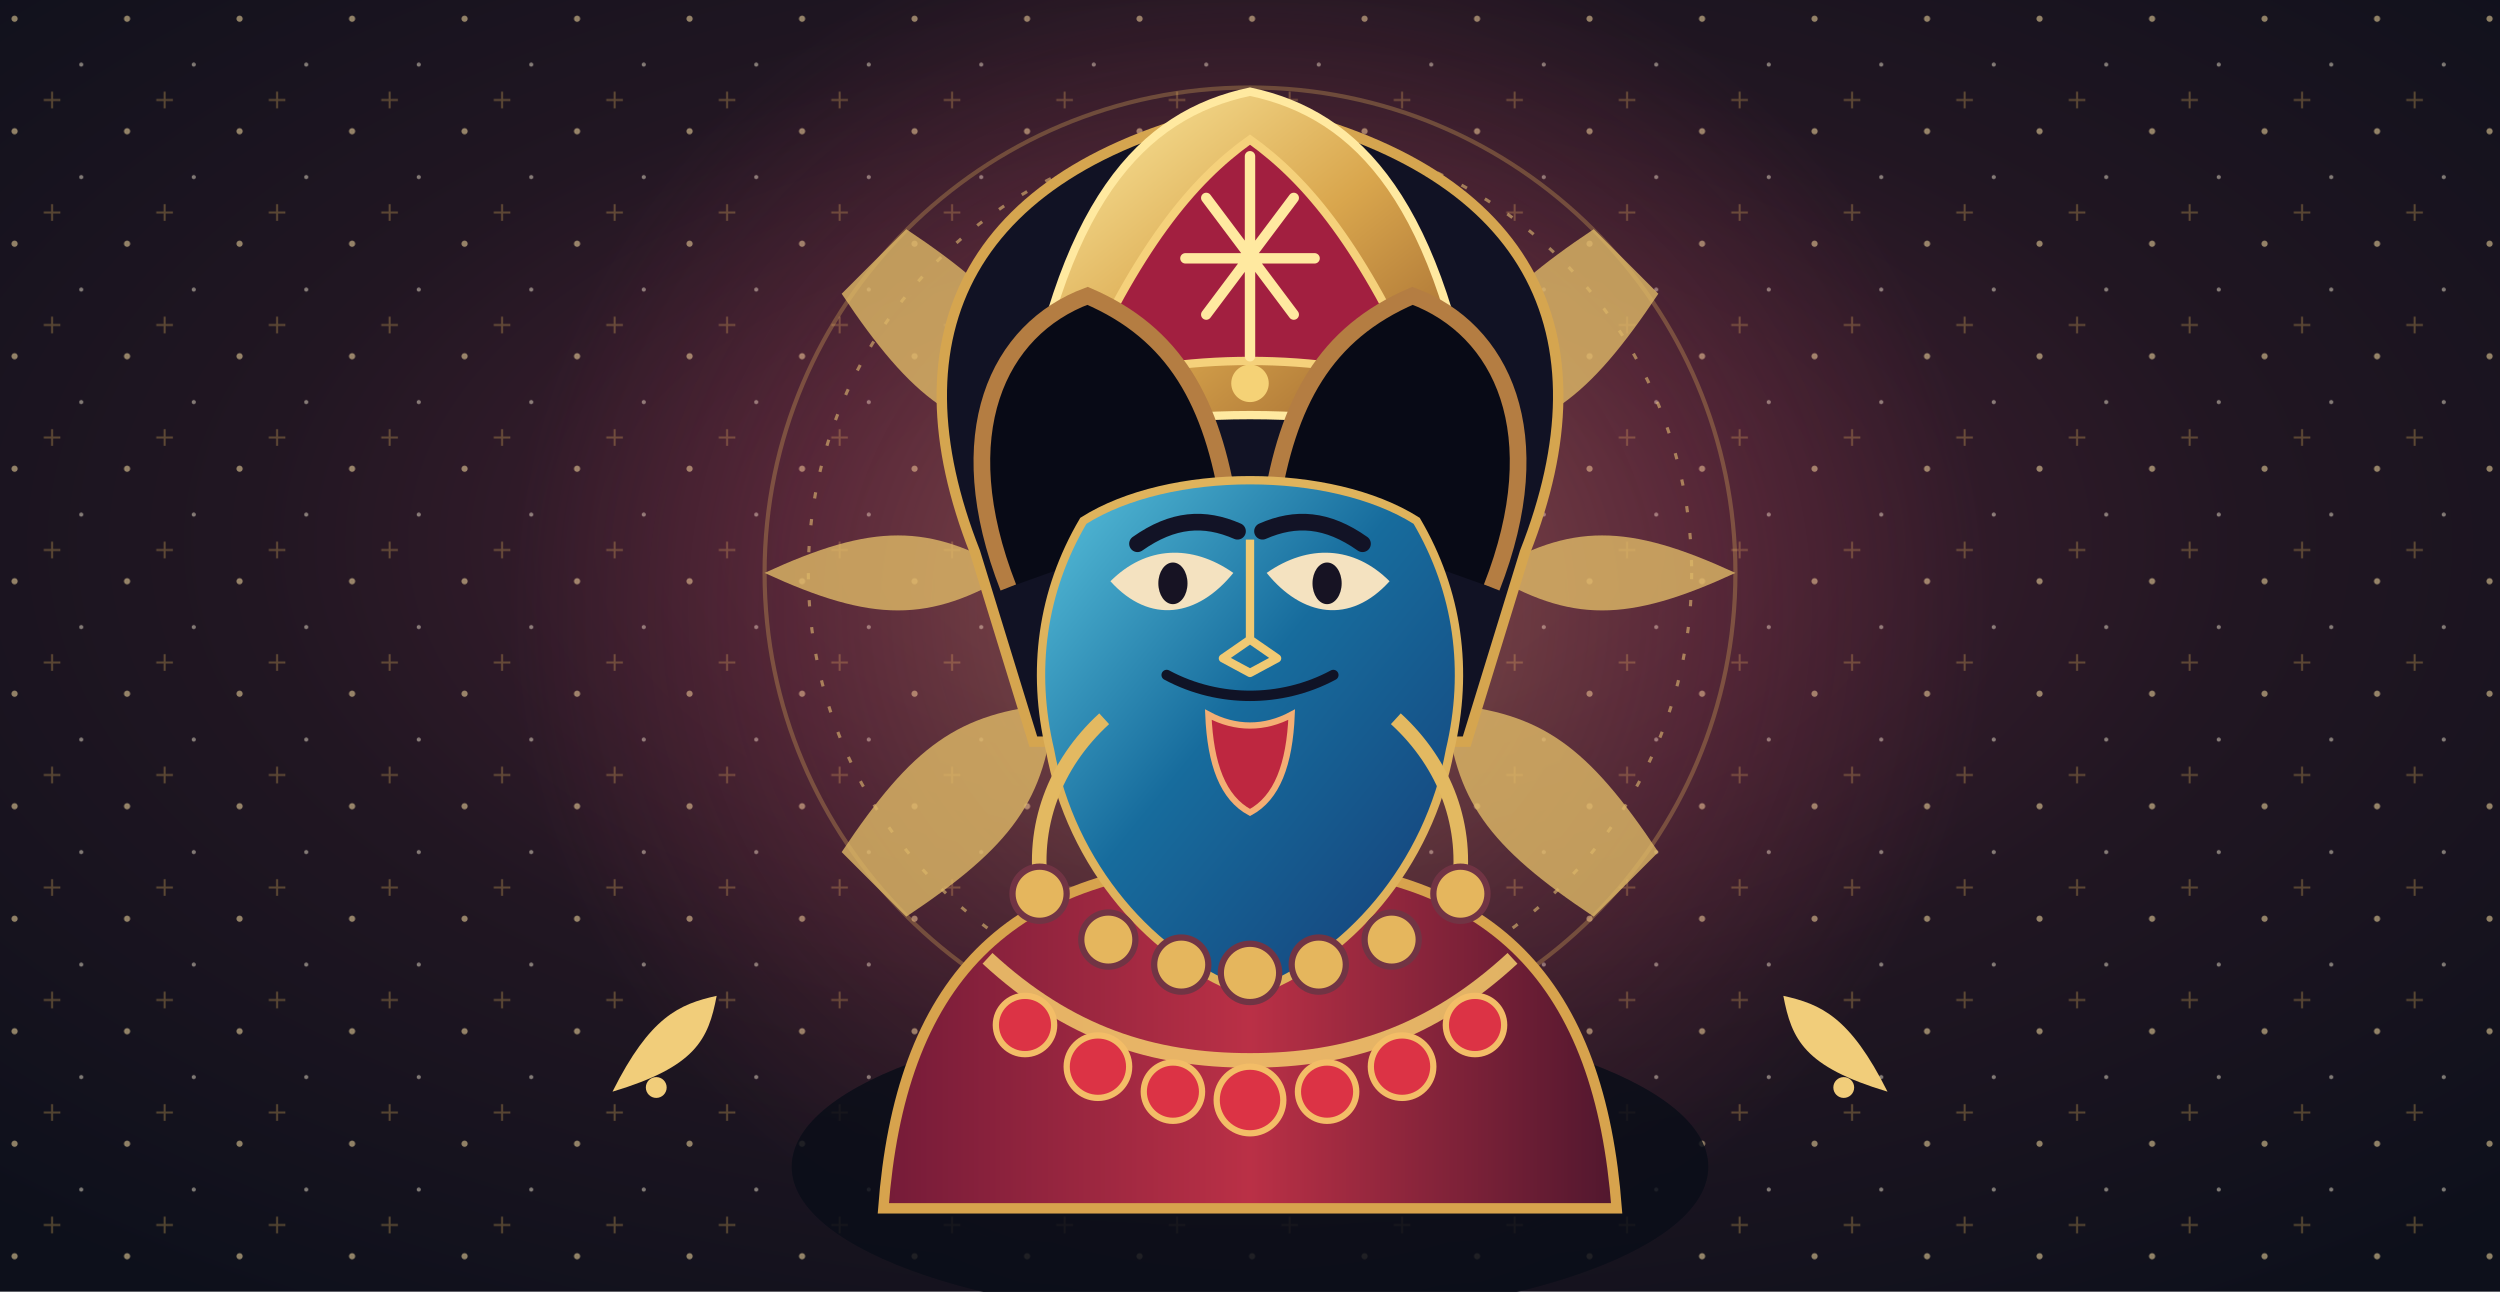
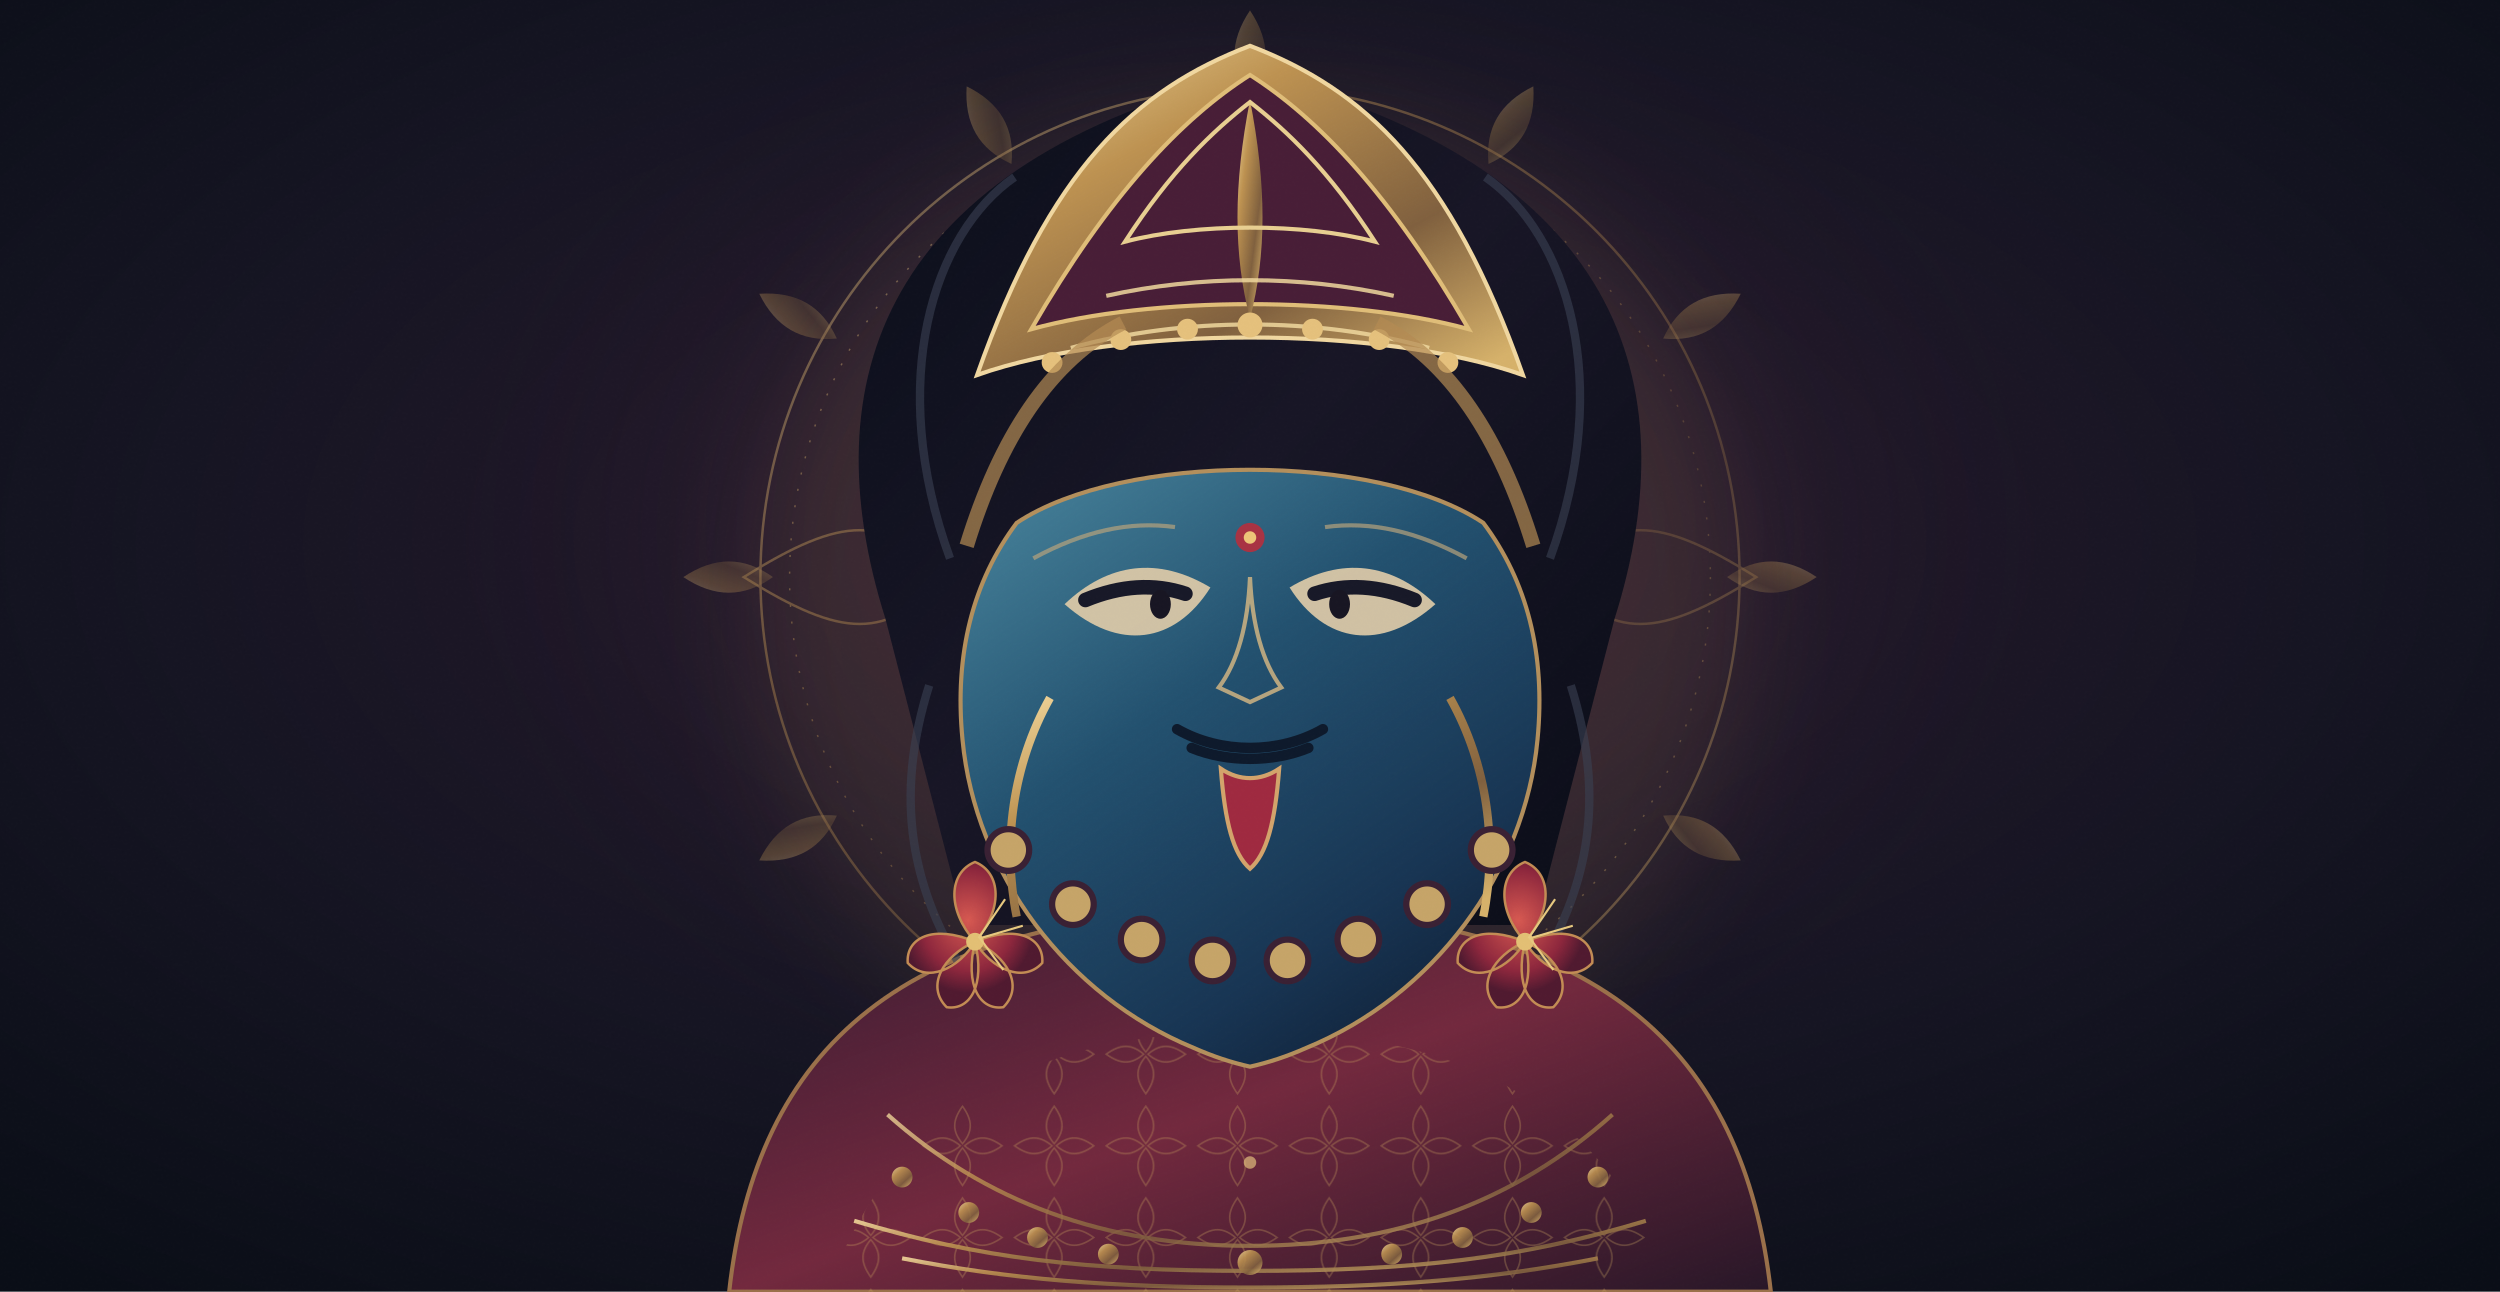
<svg xmlns="http://www.w3.org/2000/svg" viewBox="0 0 1200 620" role="img" aria-labelledby="title desc">
  <defs>
-     <radialGradient id="night" cx="50%" cy="42%" r="72%">
-       <stop stop-color="#57263a" />
-       <stop offset=".55" stop-color="#211622" />
-       <stop offset="1" stop-color="#0d101b" />
+     <radialGradient id="night" cx="50%" cy="42%" r="74%">
+       <stop stop-color="#29182b" />
+       <stop offset=".58" stop-color="#151422" />
+       <stop offset="1" stop-color="#090d16" />
    </radialGradient>
-     <radialGradient id="halo" cx="50%" cy="50%" r="50%">
-       <stop stop-color="#ffd983" stop-opacity=".32" />
-       <stop offset=".62" stop-color="#db5668" stop-opacity=".16" />
-       <stop offset="1" stop-color="#d74b61" stop-opacity="0" />
+     <radialGradient id="aura" cx="50%" cy="45%" r="50%">
+       <stop stop-color="#cb8c4f" stop-opacity=".17" />
+       <stop offset=".55" stop-color="#4b3142" stop-opacity=".15" />
+       <stop offset="1" stop-color="#171522" stop-opacity="0" />
    </radialGradient>
-     <linearGradient id="skin" x1="0" x2="1" y1="0" y2="1">
-       <stop stop-color="#59c2dc" />
-       <stop offset=".45" stop-color="#176c9d" />
-       <stop offset="1" stop-color="#153b75" />
+     <linearGradient id="face" x1=".15" y1="0" x2=".82" y2="1">
+       <stop stop-color="#437e97" />
+       <stop offset=".37" stop-color="#22516f" />
+       <stop offset=".76" stop-color="#173453" />
+       <stop offset="1" stop-color="#0e1e35" />
    </linearGradient>
-     <linearGradient id="crown" x1="0" x2="1" y1="0" y2="1">
-       <stop stop-color="#fff0a7" />
-       <stop offset=".5" stop-color="#d9a64d" />
-       <stop offset="1" stop-color="#8f5526" />
+     <linearGradient id="hair" x1="0" x2="1" y1="0" y2="1">
+       <stop stop-color="#090d19" />
+       <stop offset=".48" stop-color="#171525" />
+       <stop offset="1" stop-color="#090c17" />
    </linearGradient>
-     <linearGradient id="cloth" x1="0" x2="1">
-       <stop stop-color="#741b38" />
-       <stop offset=".5" stop-color="#ba3046" />
-       <stop offset="1" stop-color="#50172e" />
+     <linearGradient id="gold" x1="0" x2=".9" y1="0" y2="1">
+       <stop stop-color="#f1d69a" />
+       <stop offset=".32" stop-color="#bd9251" />
+       <stop offset=".7" stop-color="#80603e" />
+       <stop offset="1" stop-color="#d6b16a" />
    </linearGradient>
-     <pattern id="stars" width="54" height="54" patternUnits="userSpaceOnUse">
-       <circle cx="7" cy="9" r="1.5" fill="#ffe5a6" opacity=".52" />
-       <circle cx="39" cy="31" r="1" fill="#fff5dd" opacity=".44" />
-       <path d="M25 44v8m-4-4h8" stroke="#e7b85f" stroke-width="1" opacity=".3" />
+     <linearGradient id="sari" x1="0" x2="1" y1="0" y2="1">
+       <stop stop-color="#391b32" />
+       <stop offset=".5" stop-color="#72283d" />
+       <stop offset="1" stop-color="#271627" />
+     </linearGradient>
+     <radialGradient id="flower" cx="45%" cy="40%">
+       <stop stop-color="#d75951" />
+       <stop offset=".7" stop-color="#8d263c" />
+       <stop offset="1" stop-color="#50192f" />
+     </radialGradient>
+     <filter id="soft">
+       <feGaussianBlur stdDeviation="22" />
+     </filter>
+     <filter id="grain">
+       <feTurbulence type="fractalNoise" baseFrequency=".74" numOctaves="2" seed="12" />
+       <feColorMatrix values=".5 0 0 0 .15 .5 0 0 0 .12 .5 0 0 0 .08 0 0 0 .12 0" />
+     </filter>
+     <pattern id="brocade" width="44" height="44" patternUnits="userSpaceOnUse">
+       <path d="M22 3c5 7 5 12 0 18-5-6-5-11 0-18Zm0 20c5 6 5 11 0 18-5-7-5-12 0-18ZM3 22c7-5 12-5 18 0-6 5-11 5-18 0Zm20 0c6-5 11-5 18 0-7 5-12 5-18 0Z" fill="none" stroke="#d0a961" stroke-opacity=".34" stroke-width=".8" />
    </pattern>
-     <filter id="glow" x="-50%" y="-50%" width="200%" height="200%">
-       <feGaussianBlur stdDeviation="12" />
-     </filter>
+     <g id="petal">
+       <path d="M0 0C-10-14-10-28 0-43 10-28 10-14 0 0Z" fill="url(#gold)" opacity=".7" />
+     </g>
+     <g id="hibiscus">
+       <path d="M0 0C-16-18-15-39 0-45 15-39 16-18 0 0Zm0 0C-24-10-39-2-38 12c11 12 29 3 38-12Zm0 0c24-10 39-2 38 12-11 12-29 3-38-12Zm0 0c-6 25 3 39 16 37 12-12 2-29-16-37Zm0 0c6 25-3 39-16 37-12-12-2-29 16-37Z" fill="url(#flower)" stroke="#c38c54" stroke-width="1.4" />
+       <circle r="5" fill="#e3bf74" />
+       <path d="M2-2 17-24m-14 22 24-7m-25 6 14 19" fill="none" stroke="#e7c97f" stroke-width="1.2" />
+     </g>
  </defs>
  <rect width="1200" height="620" fill="url(#night)" />
-   <rect width="1200" height="620" fill="url(#stars)" />
-   <ellipse cx="600" cy="292" rx="355" ry="345" fill="url(#halo)" />
-   <circle cx="600" cy="275" r="233" fill="none" stroke="#e4b45c" stroke-opacity=".3" stroke-width="2" />
-   <circle cx="600" cy="275" r="212" fill="none" stroke="#efc878" stroke-opacity=".55" stroke-width="1.5" stroke-dasharray="3 10" />
-   <g fill="#dfb967" opacity=".8">
-     <path d="M600 42c24 52 24 79 0 119-24-40-24-67 0-119Z" />
-     <path d="M600 508c24-52 24-79 0-119-24 40-24 67 0 119Z" />
-     <path d="M367 275c52-24 79-24 119 0-40 24-67 24-119 0Z" />
-     <path d="M833 275c-52-24-79-24-119 0 40 24 67 24 119 0Z" />
-     <path d="M435 110c51 34 67 56 71 102-46-4-68-20-102-71Z" />
-     <path d="M765 440c-51-34-67-56-71-102 46 4 68 20 102 71Z" />
-     <path d="M765 110c-51 34-67 56-71 102 46-4 68-20 102-71Z" />
-     <path d="M435 440c51-34 67-56 71-102-46 4-68 20-102 71Z" />
+   <ellipse cx="600" cy="285" rx="390" ry="300" fill="url(#aura)" />
+   <ellipse cx="600" cy="293" rx="239" ry="242" fill="#d9a862" opacity=".09" filter="url(#soft)" />
+   <g fill="none" stroke="url(#gold)" opacity=".43">
+     <circle cx="600" cy="277" r="235" stroke-width="1.2" />
+     <circle cx="600" cy="277" r="221" stroke-width=".7" stroke-dasharray="1 7" />
+     <path d="M600 34c30 48 30 68 0 97-30-29-30-49 0-97Zm0 486c30-48 30-68 0-97-30 29-30 49 0 97ZM357 277c48-30 68-30 97 0-29 30-49 30-97 0Zm486 0c-48-30-68-30-97 0 29 30 49 30 97 0Z" stroke-width="1.2" />
  </g>
-   <ellipse cx="600" cy="560" rx="220" ry="74" fill="#090d18" opacity=".84" />
-   <path d="M424 580c8-106 57-166 176-166s168 60 176 166H424Z" fill="url(#cloth)" stroke="#d7a34d" stroke-width="5" />
-   <path d="M474 460c39 36 79 49 126 49s87-13 126-49" fill="none" stroke="#f0c66b" stroke-width="7" opacity=".88" />
-   <g fill="#dc3345" stroke="#f3bd67" stroke-width="3">
-     <circle cx="492" cy="492" r="14" />
-     <circle cx="527" cy="512" r="15" />
-     <circle cx="563" cy="524" r="14" />
-     <circle cx="600" cy="528" r="16" />
-     <circle cx="637" cy="524" r="14" />
-     <circle cx="673" cy="512" r="15" />
-     <circle cx="708" cy="492" r="14" />
+   <g opacity=".46" transform="translate(600 277)">
+     <use href="#petal" transform="rotate(0) translate(0 -229)" />
+     <use href="#petal" transform="rotate(30) translate(0 -229)" />
+     <use href="#petal" transform="rotate(60) translate(0 -229)" />
+     <use href="#petal" transform="rotate(90) translate(0 -229)" />
+     <use href="#petal" transform="rotate(120) translate(0 -229)" />
+     <use href="#petal" transform="rotate(150) translate(0 -229)" />
+     <use href="#petal" transform="rotate(180) translate(0 -229)" />
+     <use href="#petal" transform="rotate(210) translate(0 -229)" />
+     <use href="#petal" transform="rotate(240) translate(0 -229)" />
+     <use href="#petal" transform="rotate(270) translate(0 -229)" />
+     <use href="#petal" transform="rotate(300) translate(0 -229)" />
+     <use href="#petal" transform="rotate(330) translate(0 -229)" />
  </g>
-   <path d="M468 265c-41-104-5-186 132-214 137 28 173 110 132 214l-28 91H496l-28-91Z" fill="#111224" stroke="#d5a54f" stroke-width="5" />
-   <path d="M490 218c18-121 58-163 110-174 52 11 92 53 110 174-51-25-169-25-220 0Z" fill="url(#crown)" stroke="#ffe9a0" stroke-width="4" />
-   <path d="M516 186c30-67 56-99 84-119 28 20 54 52 84 119-48-17-120-17-168 0Z" fill="#a21f40" stroke="#f5d17b" stroke-width="4" />
-   <path d="M600 75v96m-31-47h62m-52-29 42 56m0-56-42 56" stroke="#ffe9a0" stroke-width="5" stroke-linecap="round" />
-   <g fill="#f5d276">
-     <circle cx="527" cy="201" r="8" />
-     <circle cx="556" cy="190" r="8" />
-     <circle cx="600" cy="184" r="9" />
-     <circle cx="644" cy="190" r="8" />
-     <circle cx="673" cy="201" r="8" />
+   <path d="M350 620c13-116 82-183 250-183s237 67 250 183H350Z" fill="url(#sari)" stroke="#9a704a" stroke-width="2" />
+   <path d="M397 620c30-83 92-125 203-125s173 42 203 125" fill="url(#brocade)" opacity=".87" />
+   <path d="M426 535c47 42 104 63 174 63s127-21 174-63" fill="none" stroke="url(#gold)" stroke-width="2" opacity=".8" />
+   <g fill="none" stroke="url(#gold)" stroke-width="2" opacity=".9">
+     <path d="M410 586c60 18 111 24 190 24s130-6 190-24" />
+     <path d="M433 604c51 10 100 14 167 14s116-4 167-14" />
  </g>
-   <path d="M484 282c-29-74-5-124 38-140 42 18 60 51 68 102m126 38c29-74 5-124-38-140-42 18-60 51-68 102" fill="#080a16" stroke="#b47d42" stroke-width="8" />
-   <path d="M520 250c-20 34-25 72-16 110 10 55 49 101 96 117 47-16 86-62 96-117 9-38 4-76-16-110-41-26-119-26-160 0Z" fill="url(#skin)" stroke="#dfb35c" stroke-width="4" />
-   <path d="M533 279c17-17 39-18 59-4-17 21-40 25-59 4Zm75-4c20-14 42-13 59 4-19 21-42 17-59-4Z" fill="#f4e2c0" />
-   <ellipse cx="563" cy="280" rx="7" ry="10" fill="#171323" />
-   <ellipse cx="637" cy="280" rx="7" ry="10" fill="#171323" />
-   <path d="M546 261c17-12 32-13 48-6m12 0c16-7 31-6 48 6" fill="none" stroke="#121326" stroke-width="8" stroke-linecap="round" />
-   <path d="M600 259v48l-13 9 13 7 13-7-13-9" fill="none" stroke="#f0c973" stroke-width="4" stroke-linejoin="round" />
-   <path d="M580 343c13 7 27 7 40 0-1 24-7 40-20 47-13-7-19-23-20-47Z" fill="#be2740" stroke="#f4ae74" stroke-width="3" />
-   <path d="M560 324c13 7 27 10 40 10s27-3 40-10" fill="none" stroke="#101326" stroke-width="5" stroke-linecap="round" />
-   <path d="M530 345c-24 22-35 52-30 83m170-83c24 22 35 52 30 83" fill="none" stroke="#e3b961" stroke-width="7" />
-   <g fill="#e5b65d" stroke="#713444" stroke-width="3">
-     <circle cx="499" cy="429" r="13" />
-     <circle cx="532" cy="451" r="13" />
-     <circle cx="567" cy="463" r="13" />
-     <circle cx="600" cy="467" r="14" />
-     <circle cx="633" cy="463" r="13" />
-     <circle cx="668" cy="451" r="13" />
-     <circle cx="701" cy="429" r="13" />
+   <g fill="url(#gold)" opacity=".9">
+     <circle cx="433" cy="565" r="5" />
+     <circle cx="465" cy="582" r="5" />
+     <circle cx="498" cy="594" r="5" />
+     <circle cx="532" cy="602" r="5" />
+     <circle cx="600" cy="606" r="6" />
+     <circle cx="668" cy="602" r="5" />
+     <circle cx="702" cy="594" r="5" />
+     <circle cx="735" cy="582" r="5" />
+     <circle cx="767" cy="565" r="5" />
  </g>
-   <g fill="#f1cd7a">
-     <path d="M294 524c18-36 32-42 50-46-4 21-10 34-50 46Zm612 0c-18-36-32-42-50-46 4 21 10 34 50 46Z" />
-     <circle cx="315" cy="522" r="5" />
-     <circle cx="885" cy="522" r="5" />
+   <path d="M425 297c-36-114-2-218 175-262 177 44 211 148 175 262l-38 147H463l-38-147Z" fill="url(#hair)" />
+   <path d="M456 268c-31-85-8-156 31-183m257 183c31-85 8-156-31-183M446 329c-17 54-9 98 19 141m289-141c17 54 9 98-19 141" fill="none" stroke="#394052" stroke-width="4" opacity=".6" />
+   <path d="M469 180c35-99 76-137 131-158 55 21 96 59 131 158-68-24-194-24-262 0Z" fill="url(#gold)" stroke="#f0d7a0" stroke-width="2" />
+   <path d="M495 158c37-64 72-101 105-122 33 21 68 58 105 122-58-16-152-16-210 0Z" fill="#481d36" stroke="#e0bd78" stroke-width="2" />
+   <path d="M600 48c-8 41-8 74 0 105 8-31 8-64 0-105Z" fill="url(#gold)" />
+   <path d="M540 116c22-34 42-53 60-67 18 14 38 33 60 67-34-9-86-9-120 0Z" fill="none" stroke="#e8cf91" stroke-width="2" />
+   <path d="M514 167c54-15 118-15 172 0M531 142c45-10 93-10 138 0" fill="none" stroke="#f0d89e" stroke-width="2" opacity=".85" />
+   <g fill="#e5c17c">
+     <circle cx="505" cy="174" r="5" />
+     <circle cx="538" cy="163" r="5" />
+     <circle cx="570" cy="158" r="5" />
+     <circle cx="600" cy="156" r="6" />
+     <circle cx="630" cy="158" r="5" />
+     <circle cx="662" cy="163" r="5" />
+     <circle cx="695" cy="174" r="5" />
  </g>
+   <path d="M464 262c16-52 40-89 75-107m197 107c-16-52-40-89-75-107" fill="none" stroke="#b38a52" stroke-width="7" opacity=".7" />
+   <path d="M488 251c-21 28-30 63-26 104 6 64 50 123 111 148 9 4 18 7 27 9 9-2 18-5 27-9 61-25 105-84 111-148 4-41-5-76-26-104-51-34-173-34-224 0Z" fill="url(#face)" stroke="#b38f5c" stroke-width="2" />
+   <path d="M496 268c24-13 46-18 68-15m140 15c-24-13-46-18-68-15" fill="none" stroke="#b6a27c" stroke-width="2" opacity=".7" />
+   <path d="M511 290c21-20 45-23 70-8-17 27-44 31-70 8Zm108-8c25-15 49-12 70 8-26 23-53 19-70-8Z" fill="#decba8" opacity=".92" />
+   <path d="M521 288c17-7 33-8 48-3m110 3c-17-7-33-8-48-3" fill="none" stroke="#171827" stroke-width="7" stroke-linecap="round" />
+   <ellipse cx="557" cy="290" rx="5" ry="7" fill="#171522" />
+   <ellipse cx="643" cy="290" rx="5" ry="7" fill="#171522" />
+   <circle cx="600" cy="258" r="7" fill="#a83243" />
+   <circle cx="600" cy="258" r="3" fill="#edc578" />
+   <path d="M600 277c-1 23-6 41-15 53l15 7 15-7c-9-12-14-30-15-53Z" fill="none" stroke="#d6b783" stroke-width="2" opacity=".82" />
+   <path d="M565 350c21 12 49 12 70 0m-63 9c17 7 39 7 56 0" fill="none" stroke="#0d192b" stroke-width="5" stroke-linecap="round" />
+   <path d="M586 369c9 6 19 6 28 0-2 26-6 41-14 48-8-7-12-22-14-48Z" fill="#9f2940" stroke="#d3a36b" stroke-width="2" />
+   <path d="M504 335c-18 32-23 70-16 105m208-105c18 32 23 70 16 105" fill="none" stroke="url(#gold)" stroke-width="4" />
+   <g fill="#c6a468" stroke="#392033" stroke-width="3">
+     <circle cx="484" cy="408" r="10" />
+     <circle cx="515" cy="434" r="10" />
+     <circle cx="548" cy="451" r="10" />
+     <circle cx="582" cy="461" r="10" />
+     <circle cx="618" cy="461" r="10" />
+     <circle cx="652" cy="451" r="10" />
+     <circle cx="685" cy="434" r="10" />
+     <circle cx="716" cy="408" r="10" />
+   </g>
+   <use href="#hibiscus" transform="translate(468 452) scale(.85)" />
+   <use href="#hibiscus" transform="translate(732 452) scale(.85)" />
+   <rect width="1200" height="620" filter="url(#grain)" opacity=".12" />
+   <path d="M80 558h205m630 0h205" stroke="url(#gold)" stroke-width="1" opacity=".38" />
+   <circle cx="600" cy="558" r="3" fill="#dfbd7c" opacity=".7" />
</svg>
